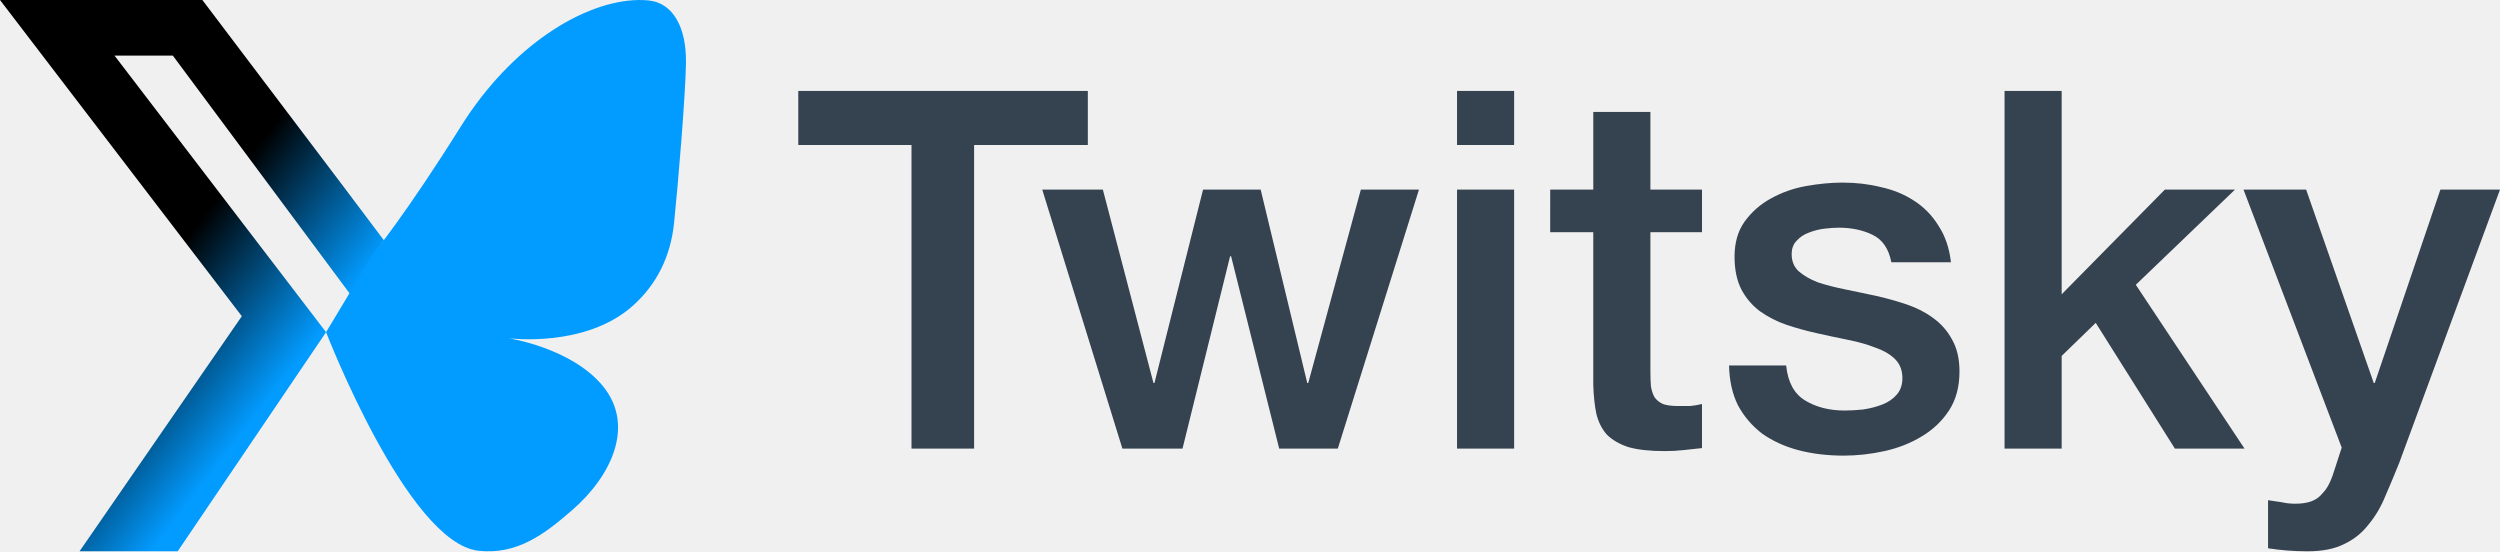
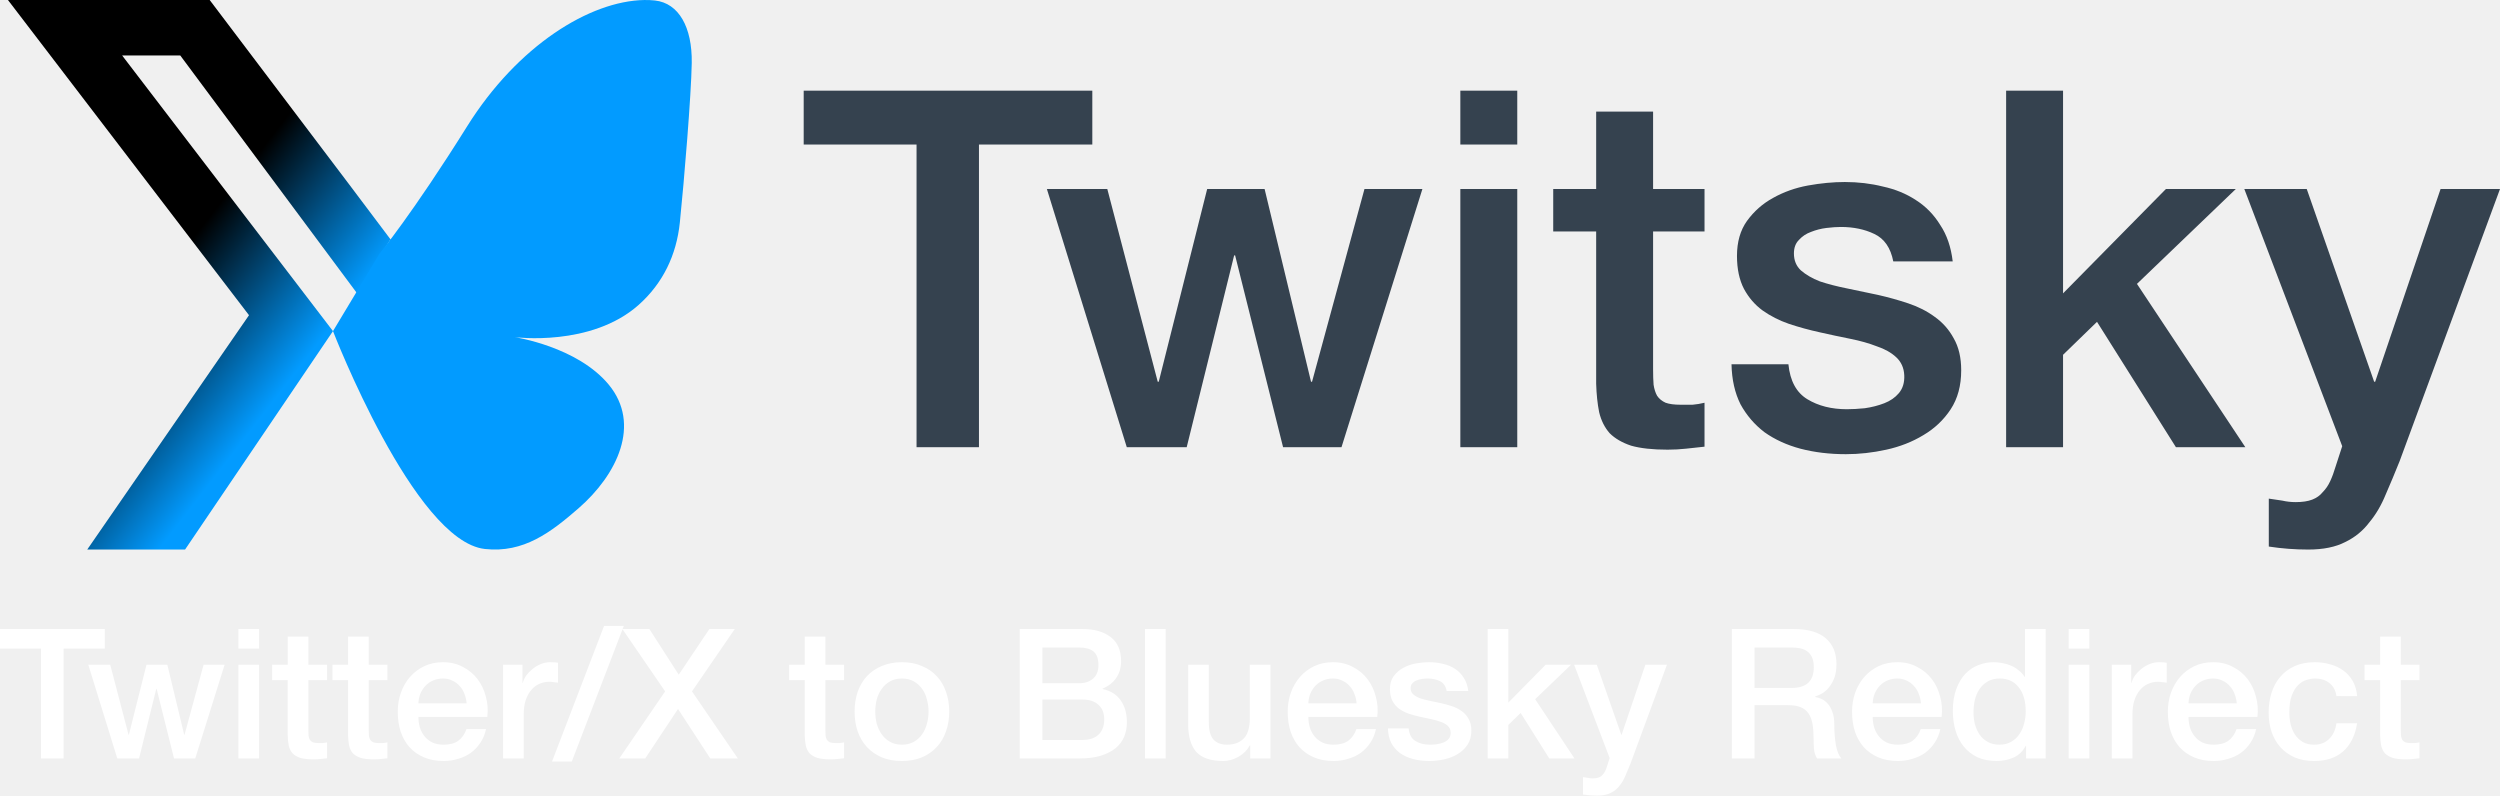
- <svg xmlns="http://www.w3.org/2000/svg" xmlns:xlink="http://www.w3.org/1999/xlink" width="386.818mm" height="85.3mm" viewBox="0 0 386.818 85.3" version="1.1" id="svg1">
+ <svg xmlns="http://www.w3.org/2000/svg" xmlns:xlink="http://www.w3.org/1999/xlink" width="388.052mm" height="123.497mm" viewBox="0 0 388.052 123.497" version="1.1" id="svg1">
  <defs id="defs1">
    <linearGradient xlink:href="#linearGradient1" id="linearGradient2" x1="-22.198" y1="83.174" x2="-7.193" y2="94.744" gradientUnits="userSpaceOnUse" />
    <linearGradient id="linearGradient1">
      <stop style="stop-color:#000000;stop-opacity:1;" offset="0" id="stop1" />
      <stop style="stop-color:#029bff;stop-opacity:1;" offset="1" id="stop2" />
    </linearGradient>
  </defs>
-   <g id="layer1" transform="translate(47.88958,-138.6417)">
-     <g id="g2" transform="matrix(1.337166,0,0,1.337166,15.87849,57.42476)" style="display:inline;fill:#029bff;fill-opacity:1">
+   <g id="layer1" transform="translate(79.90417,-183.8854)">
+     <g id="g2" transform="matrix(1.337166,0,0,1.337166,-14.90185,102.6685)" style="display:inline;fill:#029bff;fill-opacity:1">
      <path id="path2501" style="display:inline;fill:url(#linearGradient2);fill-opacity:1;stroke-width:3.431" d="M -47.689,60.738 -19.707,97.328 -38.485,124.53 h 11.356 L -9.96,99.174 -34.436,67.175 h 6.748 l 20.494,27.57 3.837,-6.106 1.31,1.524 -6.054,-8.046 -1.229,-1.625 -14.941,-19.753 z" />
      <path id="path1-2" style="display:inline;fill:#029bff;fill-opacity:1;stroke:none;stroke-width:0.066;stroke-linecap:butt;stroke-linejoin:miter;stroke-dasharray:none;stroke-opacity:1" d="M 26.179,60.74 C 19.883,60.849 11.498,65.995 5.613,75.403 -0.727,85.54 -4.543,90.162 -4.543,90.162 l -5.414,9.012 c 0,0 9.414,24.369 17.622,25.29 4.512,0.506 7.695,-1.957 10.859,-4.704 4.524,-3.926 7.311,-9.776 3.539,-14.358 -3.654,-4.438 -10.922,-5.525 -10.922,-5.525 0,0 8.863,1.165 14.381,-3.745 2.814,-2.504 4.392,-5.778 4.784,-9.565 0.503,-4.872 1.324,-14.841 1.381,-18.522 0.064,-4.161 -1.513,-6.942 -4.262,-7.248 -0.411,-0.046 -0.827,-0.065 -1.246,-0.057 z" />
    </g>
-     <path style="font-size:292.952px;line-height:1;font-family:'Helvetica Neue';-inkscape-font-specification:'Helvetica Neue';letter-spacing:0px;word-spacing:0px;display:inline;fill:#35424f;stroke-width:10.381;stroke-linejoin:round;paint-order:stroke markers fill" d="m 75.626,152.71 h 44.801 v 8.371 h -17.595 v 46.971 H 93.143 V 161.081 H 75.626 Z m 37.748,15.27 h 9.379 l 7.829,29.919 h 0.155 l 7.518,-29.919 h 8.914 l 7.208,29.919 h 0.155 l 8.139,-29.919 h 8.991 l -12.557,40.073 h -9.069 l -7.441,-29.764 h -0.155 l -7.363,29.764 h -9.301 z m 64.178,-15.27 h 8.836 v 8.371 h -8.836 z m 0,15.27 h 8.836 v 40.073 h -8.836 z m 14.417,0 h 6.666 V 155.965 h 8.836 v 12.014 h 7.984 v 6.588 h -7.984 v 21.393 q 0,1.395 0.077,2.403 0.155,1.008 0.543,1.705 0.465,0.698 1.318,1.085 0.853,0.31 2.325,0.31 0.93,0 1.86,0 0.93,-0.077 1.86,-0.31 v 6.821 q -1.473,0.155 -2.868,0.31 -1.395,0.155 -2.868,0.155 -3.488,0 -5.658,-0.62 -2.093,-0.698 -3.333,-1.938 -1.163,-1.318 -1.628,-3.255 -0.388,-1.938 -0.465,-4.418 v -23.641 h -6.666 z m 36.507,27.206 q 0.388,3.876 2.945,5.426 2.558,1.55 6.123,1.55 1.24,0 2.79,-0.155 1.628,-0.233 3.023,-0.775 1.395,-0.543 2.248,-1.55 0.93,-1.085 0.853,-2.79 -0.077,-1.705 -1.24,-2.79 -1.163,-1.085 -3.023,-1.705 -1.783,-0.698 -4.108,-1.163 -2.325,-0.465 -4.728,-1.008 -2.48,-0.543 -4.806,-1.318 -2.248,-0.775 -4.108,-2.093 -1.783,-1.318 -2.868,-3.333 -1.085,-2.093 -1.085,-5.116 0,-3.255 1.55,-5.426 1.628,-2.248 4.031,-3.565 2.48,-1.395 5.426,-1.938 3.023,-0.543 5.736,-0.543 3.1,0 5.891,0.698 2.868,0.62 5.116,2.093 2.325,1.473 3.798,3.876 1.55,2.325 1.938,5.658 h -9.224 q -0.62,-3.178 -2.945,-4.263 -2.248,-1.085 -5.193,-1.085 -0.93,0 -2.248,0.155 -1.24,0.155 -2.403,0.62 -1.085,0.388 -1.86,1.24 -0.775,0.775 -0.775,2.093 0,1.628 1.085,2.635 1.163,1.008 2.945,1.705 1.86,0.62 4.186,1.085 2.325,0.465 4.806,1.008 2.403,0.543 4.728,1.318 2.325,0.775 4.108,2.093 1.86,1.318 2.945,3.333 1.163,2.015 1.163,4.961 0,3.565 -1.628,6.046 -1.628,2.48 -4.263,4.031 -2.558,1.55 -5.736,2.248 -3.178,0.698 -6.278,0.698 -3.798,0 -7.053,-0.853 -3.178,-0.853 -5.581,-2.558 -2.325,-1.783 -3.72,-4.341 -1.318,-2.635 -1.395,-6.201 z m 33.794,-42.476 h 8.836 v 31.469 l 15.967,-16.2 H 297.925 l -15.347,14.727 16.82,25.346 h -10.774 l -12.247,-19.455 -5.271,5.116 v 14.339 h -8.836 z m 36.972,15.27 h 9.689 l 10.464,29.919 h 0.155 l 10.154,-29.919 h 9.224 l -15.58,42.243 q -1.085,2.713 -2.17,5.193 -1.008,2.48 -2.558,4.341 -1.473,1.938 -3.72,3.023 -2.248,1.163 -5.736,1.163 -3.1,0 -6.123,-0.465 v -7.441 q 1.085,0.155 2.093,0.31 1.008,0.233 2.093,0.233 1.55,0 2.558,-0.388 1.008,-0.388 1.628,-1.163 0.698,-0.698 1.163,-1.705 0.465,-1.008 0.853,-2.325 l 1.008,-3.1 z" id="text2" aria-label="Twitsky" />
+     <path style="font-size:292.952px;line-height:1;font-family:'Helvetica Neue';-inkscape-font-specification:'Helvetica Neue';letter-spacing:0px;word-spacing:0px;display:inline;fill:#35424f;stroke-width:10.381;stroke-linejoin:round;paint-order:stroke markers fill" d="m 44.845,197.954 h 44.801 v 8.371 h -17.595 v 46.971 H 62.363 V 206.325 H 44.845 Z m 37.748,15.27 h 9.379 l 7.829,29.919 h 0.155 l 7.518,-29.919 h 8.914 l 7.208,29.919 h 0.155 l 8.139,-29.919 h 8.991 l -12.557,40.073 h -9.069 l -7.441,-29.764 h -0.155 l -7.363,29.764 h -9.301 z m 64.178,-15.27 h 8.836 v 8.371 h -8.836 z m 0,15.27 h 8.836 v 40.073 h -8.836 z m 14.417,0 h 6.666 v -12.014 h 8.836 v 12.014 h 7.984 v 6.588 h -7.984 v 21.393 q 0,1.395 0.077,2.403 0.155,1.008 0.543,1.705 0.465,0.698 1.318,1.085 0.853,0.31 2.325,0.31 0.93,0 1.86,0 0.93,-0.077 1.86,-0.31 v 6.821 q -1.473,0.155 -2.868,0.31 -1.395,0.155 -2.868,0.155 -3.488,0 -5.658,-0.62 -2.093,-0.698 -3.333,-1.938 -1.163,-1.318 -1.628,-3.255 -0.388,-1.938 -0.465,-4.418 v -23.641 h -6.666 z m 36.507,27.206 q 0.388,3.876 2.945,5.426 2.558,1.55 6.123,1.55 1.24,0 2.79,-0.155 1.628,-0.233 3.023,-0.775 1.395,-0.543 2.248,-1.55 0.93,-1.085 0.853,-2.79 -0.077,-1.705 -1.24,-2.79 -1.163,-1.085 -3.023,-1.705 -1.783,-0.698 -4.108,-1.163 -2.325,-0.465 -4.728,-1.008 -2.48,-0.543 -4.806,-1.318 -2.248,-0.775 -4.108,-2.093 -1.783,-1.318 -2.868,-3.333 -1.085,-2.093 -1.085,-5.116 0,-3.255 1.55,-5.426 1.628,-2.248 4.031,-3.565 2.48,-1.395 5.426,-1.938 3.023,-0.543 5.736,-0.543 3.1,0 5.891,0.698 2.868,0.62 5.116,2.093 2.325,1.473 3.798,3.876 1.55,2.325 1.938,5.658 h -9.224 q -0.62,-3.178 -2.945,-4.263 -2.248,-1.085 -5.193,-1.085 -0.93,0 -2.248,0.155 -1.24,0.155 -2.403,0.62 -1.085,0.388 -1.86,1.24 -0.775,0.775 -0.775,2.093 0,1.628 1.085,2.635 1.163,1.008 2.945,1.705 1.86,0.62 4.186,1.085 2.325,0.465 4.806,1.008 2.403,0.543 4.728,1.318 2.325,0.775 4.108,2.093 1.86,1.318 2.945,3.333 1.163,2.015 1.163,4.961 0,3.565 -1.628,6.046 -1.628,2.48 -4.263,4.031 -2.558,1.55 -5.736,2.248 -3.178,0.698 -6.278,0.698 -3.798,0 -7.053,-0.853 -3.178,-0.853 -5.581,-2.558 -2.325,-1.783 -3.72,-4.341 -1.318,-2.635 -1.395,-6.201 z m 33.794,-42.476 h 8.836 v 31.469 l 15.967,-16.2 h 10.851 l -15.347,14.727 16.82,25.346 h -10.774 l -12.247,-19.455 -5.271,5.116 v 14.339 h -8.836 z m 36.972,15.27 h 9.689 l 10.464,29.919 h 0.155 l 10.154,-29.919 h 9.224 l -15.58,42.243 q -1.085,2.713 -2.17,5.193 -1.008,2.48 -2.558,4.341 -1.473,1.938 -3.72,3.023 -2.248,1.163 -5.736,1.163 -3.1,0 -6.123,-0.465 v -7.441 q 1.085,0.155 2.093,0.31 1.008,0.233 2.093,0.233 1.55,0 2.558,-0.388 1.008,-0.388 1.628,-1.163 0.698,-0.698 1.163,-1.705 0.465,-1.008 0.853,-2.325 l 1.008,-3.1 z" id="text2" aria-label="Twitsky" />
+     <path d="m -79.904,281.522 h 16.265 v 3.039 h -6.388 v 17.053 h -3.517 v -17.053 h -6.36 z m 13.704,5.544 h 3.405 l 2.842,10.862 h 0.056 l 2.73,-10.862 h 3.236 l 2.617,10.862 h 0.056 l 2.955,-10.862 h 3.264 l -4.559,14.548 h -3.292 l -2.701,-10.806 h -0.056 l -2.673,10.806 h -3.377 z m 23.3,-5.544 h 3.208 v 3.039 h -3.208 z m 0,5.544 h 3.208 v 14.548 h -3.208 z m 5.234,0 h 2.42 v -4.362 h 3.208 v 4.362 h 2.898 v 2.392 h -2.898 v 7.767 q 0,0.507 0.028,0.872 0.056,0.366 0.197,0.619 0.169,0.253 0.478,0.394 0.31,0.113 0.844,0.113 0.338,0 0.675,0 0.338,-0.028 0.675,-0.113 v 2.476 q -0.535,0.056 -1.041,0.113 -0.507,0.056 -1.041,0.056 -1.266,0 -2.054,-0.225 -0.76,-0.253 -1.21,-0.703 -0.422,-0.478 -0.591,-1.182 -0.141,-0.704 -0.169,-1.604 v -8.583 h -2.42 z m 9.371,0 h 2.42 v -4.362 h 3.208 v 4.362 h 2.898 v 2.392 h -2.898 v 7.767 q 0,0.507 0.028,0.872 0.056,0.366 0.197,0.619 0.169,0.253 0.478,0.394 0.31,0.113 0.844,0.113 0.338,0 0.675,0 0.338,-0.028 0.675,-0.113 v 2.476 q -0.535,0.056 -1.041,0.113 -0.507,0.056 -1.041,0.056 -1.266,0 -2.054,-0.225 -0.76,-0.253 -1.21,-0.703 -0.422,-0.478 -0.591,-1.182 -0.141,-0.704 -0.169,-1.604 v -8.583 h -2.42 z m 20.823,5.994 q -0.056,-0.76 -0.338,-1.463 -0.253,-0.704 -0.732,-1.21 -0.45,-0.535 -1.126,-0.844 -0.647,-0.338 -1.463,-0.338 -0.844,0 -1.548,0.31 -0.675,0.281 -1.182,0.816 -0.478,0.507 -0.788,1.21 -0.281,0.703 -0.31,1.52 z m -7.485,2.11 q 0,0.844 0.225,1.632 0.253,0.788 0.732,1.379 0.478,0.591 1.21,0.957 0.732,0.338 1.745,0.338 1.407,0 2.251,-0.591 0.872,-0.619 1.294,-1.829 h 3.039 q -0.253,1.182 -0.872,2.11 -0.619,0.929 -1.491,1.576 -0.872,0.619 -1.97,0.929 -1.069,0.338 -2.251,0.338 -1.717,0 -3.039,-0.563 -1.323,-0.563 -2.251,-1.576 -0.9,-1.013 -1.379,-2.42 -0.45,-1.407 -0.45,-3.095 0,-1.548 0.478,-2.927 0.507,-1.407 1.407,-2.448 0.929,-1.069 2.223,-1.688 1.294,-0.619 2.927,-0.619 1.717,0 3.067,0.732 1.379,0.704 2.279,1.885 0.9,1.182 1.294,2.73 0.422,1.52 0.225,3.152 z m 13.141,-8.104 h 3.011 v 2.814 h 0.056 q 0.141,-0.591 0.535,-1.154 0.422,-0.563 0.985,-1.013 0.591,-0.478 1.294,-0.76 0.703,-0.281 1.435,-0.281 0.563,0 0.76,0.028 0.225,0.028 0.45,0.056 v 3.095 q -0.338,-0.056 -0.703,-0.084 -0.338,-0.056 -0.675,-0.056 -0.816,0 -1.548,0.338 -0.703,0.31 -1.238,0.957 -0.535,0.619 -0.844,1.548 -0.31,0.929 -0.31,2.139 v 6.922 h -3.208 z m 15.674,-6.022 h 3.067 L 8.849,302.092 H 5.781 Z m 2.842,0.478 H 20.892 l 4.559,7.091 4.756,-7.091 h 3.94 l -6.641,9.68 7.119,10.412 h -4.277 l -5.009,-7.682 -5.093,7.682 H 16.221 l 7.119,-10.412 z m 25.889,5.544 h 2.42 v -4.362 h 3.208 v 4.362 h 2.898 v 2.392 h -2.898 v 7.767 q 0,0.507 0.028,0.872 0.056,0.366 0.197,0.619 0.169,0.253 0.478,0.394 0.31,0.113 0.844,0.113 0.338,0 0.675,0 0.338,-0.028 0.675,-0.113 v 2.476 q -0.535,0.056 -1.041,0.113 -0.507,0.056 -1.041,0.056 -1.266,0 -2.054,-0.225 -0.76,-0.253 -1.21,-0.703 -0.422,-0.478 -0.591,-1.182 -0.141,-0.704 -0.169,-1.604 v -8.583 h -2.42 z m 17.503,14.942 q -1.745,0 -3.124,-0.563 -1.351,-0.591 -2.307,-1.604 -0.929,-1.013 -1.435,-2.42 -0.478,-1.407 -0.478,-3.095 0,-1.66 0.478,-3.067 0.507,-1.407 1.435,-2.42 0.957,-1.013 2.307,-1.576 1.379,-0.591 3.124,-0.591 1.745,0 3.095,0.591 1.379,0.563 2.307,1.576 0.957,1.013 1.435,2.42 0.507,1.407 0.507,3.067 0,1.688 -0.507,3.095 -0.478,1.407 -1.435,2.42 -0.929,1.013 -2.307,1.604 -1.351,0.563 -3.095,0.563 z m 0,-2.533 q 1.069,0 1.857,-0.45 0.788,-0.45 1.294,-1.182 0.507,-0.732 0.732,-1.632 0.253,-0.929 0.253,-1.885 0,-0.929 -0.253,-1.857 -0.225,-0.929 -0.732,-1.632 -0.507,-0.732 -1.294,-1.182 -0.788,-0.45 -1.857,-0.45 -1.069,0 -1.857,0.45 -0.788,0.45 -1.294,1.182 -0.507,0.704 -0.76,1.632 -0.225,0.929 -0.225,1.857 0,0.957 0.225,1.885 0.253,0.9 0.76,1.632 0.507,0.732 1.294,1.182 0.788,0.45 1.857,0.45 z m 21.808,-9.539 h 5.741 q 1.266,0 2.11,-0.703 0.844,-0.732 0.844,-2.082 0,-1.52 -0.76,-2.139 -0.76,-0.619 -2.195,-0.619 h -5.741 z m -3.517,-8.414 h 9.764 q 2.701,0 4.334,1.238 1.632,1.238 1.632,3.743 0,1.52 -0.76,2.617 -0.732,1.069 -2.11,1.66 v 0.056 q 1.857,0.394 2.814,1.773 0.957,1.351 0.957,3.405 0,1.182 -0.422,2.223 -0.422,1.013 -1.323,1.773 -0.9,0.732 -2.307,1.182 -1.407,0.422 -3.349,0.422 h -9.23 z m 3.517,17.222 h 6.219 q 1.604,0 2.476,-0.816 0.9,-0.844 0.9,-2.364 0,-1.491 -0.9,-2.279 -0.872,-0.816 -2.476,-0.816 h -6.219 z m 15.927,-17.222 h 3.208 v 20.092 h -3.208 z m 19.473,20.092 h -3.152 v -2.026 h -0.056 q -0.591,1.097 -1.773,1.773 -1.154,0.647 -2.364,0.647 -2.87,0 -4.165,-1.407 -1.266,-1.435 -1.266,-4.305 v -9.23 h 3.208 v 8.92 q 0,1.913 0.732,2.701 0.732,0.788 2.054,0.788 1.013,0 1.688,-0.31 0.675,-0.31 1.097,-0.816 0.422,-0.535 0.591,-1.266 0.197,-0.732 0.197,-1.576 v -8.442 h 3.208 z m 13.366,-8.554 q -0.056,-0.76 -0.338,-1.463 -0.253,-0.704 -0.732,-1.21 -0.45,-0.535 -1.126,-0.844 -0.647,-0.338 -1.463,-0.338 -0.844,0 -1.548,0.31 -0.675,0.281 -1.182,0.816 -0.478,0.507 -0.788,1.21 -0.281,0.703 -0.31,1.52 z m -7.485,2.11 q 0,0.844 0.225,1.632 0.253,0.788 0.732,1.379 0.478,0.591 1.21,0.957 0.732,0.338 1.745,0.338 1.407,0 2.251,-0.591 0.872,-0.619 1.294,-1.829 h 3.039 q -0.253,1.182 -0.872,2.11 -0.619,0.929 -1.491,1.576 -0.872,0.619 -1.97,0.929 -1.069,0.338 -2.251,0.338 -1.717,0 -3.039,-0.563 -1.323,-0.563 -2.251,-1.576 -0.9,-1.013 -1.379,-2.42 -0.45,-1.407 -0.45,-3.095 0,-1.548 0.478,-2.927 0.507,-1.407 1.407,-2.448 0.929,-1.069 2.223,-1.688 1.294,-0.619 2.927,-0.619 1.717,0 3.067,0.732 1.379,0.704 2.279,1.885 0.9,1.182 1.294,2.73 0.422,1.52 0.225,3.152 z m 15.561,1.773 q 0.141,1.407 1.069,1.97 0.929,0.563 2.223,0.563 0.45,0 1.013,-0.056 0.591,-0.084 1.097,-0.281 0.507,-0.197 0.816,-0.563 0.338,-0.394 0.31,-1.013 -0.028,-0.619 -0.45,-1.013 -0.422,-0.394 -1.097,-0.619 -0.647,-0.253 -1.491,-0.422 -0.844,-0.169 -1.717,-0.366 -0.9,-0.197 -1.745,-0.478 -0.816,-0.281 -1.491,-0.76 -0.647,-0.478 -1.041,-1.21 -0.394,-0.76 -0.394,-1.857 0,-1.182 0.563,-1.97 0.591,-0.816 1.463,-1.294 0.9,-0.507 1.97,-0.703 1.097,-0.197 2.082,-0.197 1.126,0 2.139,0.253 1.041,0.225 1.857,0.76 0.844,0.535 1.379,1.407 0.563,0.844 0.703,2.054 h -3.349 q -0.225,-1.154 -1.069,-1.548 -0.816,-0.394 -1.885,-0.394 -0.338,0 -0.816,0.056 -0.45,0.056 -0.872,0.225 -0.394,0.141 -0.675,0.45 -0.281,0.281 -0.281,0.76 0,0.591 0.394,0.957 0.422,0.366 1.069,0.619 0.675,0.225 1.52,0.394 0.844,0.169 1.745,0.366 0.872,0.197 1.717,0.478 0.844,0.281 1.491,0.76 0.675,0.478 1.069,1.21 0.422,0.732 0.422,1.801 0,1.294 -0.591,2.195 -0.591,0.9 -1.548,1.463 -0.929,0.563 -2.082,0.816 -1.154,0.253 -2.279,0.253 -1.379,0 -2.561,-0.31 -1.154,-0.31 -2.026,-0.929 -0.844,-0.647 -1.351,-1.576 -0.478,-0.957 -0.507,-2.251 z m 12.269,-15.421 h 3.208 v 11.425 l 5.797,-5.881 h 3.94 l -5.572,5.347 6.106,9.202 h -3.911 l -4.446,-7.063 -1.914,1.857 v 5.206 h -3.208 z m 13.423,5.544 h 3.517 l 3.799,10.862 h 0.056 l 3.686,-10.862 h 3.349 l -5.656,15.336 q -0.394,0.985 -0.788,1.885 -0.366,0.9 -0.929,1.576 -0.535,0.704 -1.351,1.097 -0.816,0.422 -2.082,0.422 -1.126,0 -2.223,-0.169 v -2.701 q 0.394,0.056 0.76,0.113 0.366,0.084 0.76,0.084 0.563,0 0.929,-0.141 0.366,-0.141 0.591,-0.422 0.253,-0.253 0.422,-0.619 0.169,-0.366 0.31,-0.844 l 0.366,-1.126 z m 24.482,-5.544 h 9.596 q 3.321,0 4.981,1.435 1.66,1.435 1.66,3.996 0,1.435 -0.422,2.392 -0.422,0.929 -0.985,1.52 -0.563,0.563 -1.126,0.816 -0.535,0.253 -0.788,0.338 v 0.056 q 0.45,0.056 0.957,0.281 0.535,0.225 0.985,0.732 0.45,0.478 0.732,1.266 0.31,0.788 0.31,1.97 0,1.773 0.253,3.236 0.281,1.435 0.844,2.054 h -3.771 q -0.394,-0.647 -0.478,-1.435 -0.056,-0.788 -0.056,-1.52 0,-1.379 -0.169,-2.364 -0.169,-1.013 -0.619,-1.66 -0.45,-0.675 -1.238,-0.985 -0.76,-0.31 -1.97,-0.31 h -5.178 v 8.273 h -3.517 z m 3.517,9.145 h 5.769 q 1.688,0 2.561,-0.788 0.872,-0.816 0.872,-2.42 0,-0.957 -0.281,-1.548 -0.281,-0.619 -0.788,-0.957 -0.478,-0.338 -1.126,-0.45 -0.619,-0.113 -1.294,-0.113 h -5.712 z m 25.832,2.392 q -0.056,-0.76 -0.338,-1.463 -0.253,-0.704 -0.732,-1.21 -0.45,-0.535 -1.126,-0.844 -0.647,-0.338 -1.463,-0.338 -0.844,0 -1.548,0.31 -0.675,0.281 -1.182,0.816 -0.478,0.507 -0.788,1.21 -0.281,0.703 -0.31,1.52 z m -7.485,2.11 q 0,0.844 0.225,1.632 0.253,0.788 0.732,1.379 0.478,0.591 1.21,0.957 0.732,0.338 1.745,0.338 1.407,0 2.251,-0.591 0.872,-0.619 1.294,-1.829 h 3.039 q -0.253,1.182 -0.872,2.11 -0.619,0.929 -1.491,1.576 -0.872,0.619 -1.97,0.929 -1.069,0.338 -2.251,0.338 -1.717,0 -3.039,-0.563 -1.323,-0.563 -2.251,-1.576 -0.9,-1.013 -1.379,-2.42 -0.45,-1.407 -0.45,-3.095 0,-1.548 0.478,-2.927 0.507,-1.407 1.407,-2.448 0.929,-1.069 2.223,-1.688 1.294,-0.619 2.927,-0.619 1.717,0 3.067,0.732 1.379,0.704 2.279,1.885 0.9,1.182 1.294,2.73 0.422,1.52 0.225,3.152 z m 26.845,6.444 h -3.039 v -1.97 h -0.056 q -0.647,1.266 -1.885,1.829 -1.238,0.535 -2.617,0.535 -1.717,0 -3.011,-0.591 -1.266,-0.619 -2.111,-1.66 -0.844,-1.041 -1.266,-2.448 -0.422,-1.435 -0.422,-3.067 0,-1.97 0.535,-3.405 0.535,-1.435 1.407,-2.364 0.9,-0.929 2.026,-1.351 1.154,-0.45 2.336,-0.45 0.675,0 1.379,0.141 0.703,0.113 1.351,0.394 0.647,0.281 1.182,0.732 0.563,0.422 0.929,1.013 h 0.056 v -7.429 h 3.208 z m -11.2,-7.119 q 0,0.929 0.225,1.829 0.253,0.9 0.732,1.604 0.507,0.704 1.266,1.126 0.76,0.422 1.801,0.422 1.069,0 1.829,-0.45 0.788,-0.45 1.266,-1.182 0.507,-0.732 0.732,-1.632 0.253,-0.929 0.253,-1.885 0,-2.42 -1.097,-3.771 -1.069,-1.351 -2.927,-1.351 -1.126,0 -1.913,0.478 -0.76,0.45 -1.266,1.21 -0.478,0.732 -0.704,1.688 -0.197,0.929 -0.197,1.913 z m 14.773,-12.972 h 3.208 v 3.039 h -3.208 z m 0,5.544 h 3.208 v 14.548 h -3.208 z m 6.697,0 h 3.011 v 2.814 h 0.056 q 0.141,-0.591 0.535,-1.154 0.422,-0.563 0.985,-1.013 0.591,-0.478 1.294,-0.76 0.704,-0.281 1.435,-0.281 0.563,0 0.76,0.028 0.225,0.028 0.45,0.056 v 3.095 q -0.338,-0.056 -0.704,-0.084 -0.338,-0.056 -0.675,-0.056 -0.816,0 -1.548,0.338 -0.703,0.31 -1.238,0.957 -0.535,0.619 -0.844,1.548 -0.31,0.929 -0.31,2.139 v 6.922 h -3.208 z m 19.388,5.994 q -0.056,-0.76 -0.338,-1.463 -0.253,-0.704 -0.732,-1.21 -0.45,-0.535 -1.126,-0.844 -0.647,-0.338 -1.463,-0.338 -0.844,0 -1.548,0.31 -0.675,0.281 -1.182,0.816 -0.478,0.507 -0.788,1.21 -0.281,0.703 -0.31,1.52 z m -7.485,2.11 q 0,0.844 0.225,1.632 0.253,0.788 0.732,1.379 0.478,0.591 1.21,0.957 0.732,0.338 1.745,0.338 1.407,0 2.251,-0.591 0.872,-0.619 1.294,-1.829 h 3.039 q -0.253,1.182 -0.872,2.11 -0.619,0.929 -1.491,1.576 -0.872,0.619 -1.97,0.929 -1.069,0.338 -2.251,0.338 -1.717,0 -3.039,-0.563 -1.323,-0.563 -2.251,-1.576 -0.9,-1.013 -1.379,-2.42 -0.45,-1.407 -0.45,-3.095 0,-1.548 0.478,-2.927 0.507,-1.407 1.407,-2.448 0.929,-1.069 2.223,-1.688 1.294,-0.619 2.927,-0.619 1.717,0 3.067,0.732 1.379,0.704 2.279,1.885 0.9,1.182 1.294,2.73 0.422,1.52 0.225,3.152 z m 22.962,-3.236 q -0.197,-1.351 -1.097,-2.026 -0.872,-0.703 -2.223,-0.703 -0.619,0 -1.323,0.225 -0.704,0.197 -1.294,0.788 -0.591,0.563 -0.985,1.604 -0.394,1.013 -0.394,2.673 0,0.9 0.197,1.801 0.225,0.9 0.675,1.604 0.478,0.704 1.21,1.154 0.732,0.422 1.773,0.422 1.407,0 2.307,-0.872 0.929,-0.872 1.154,-2.448 h 3.208 q -0.45,2.842 -2.167,4.362 -1.688,1.491 -4.502,1.491 -1.717,0 -3.039,-0.563 -1.294,-0.591 -2.195,-1.576 -0.9,-1.013 -1.379,-2.392 -0.45,-1.379 -0.45,-2.983 0,-1.632 0.45,-3.067 0.45,-1.435 1.351,-2.476 0.9,-1.069 2.223,-1.66 1.351,-0.619 3.152,-0.619 1.266,0 2.392,0.338 1.154,0.31 2.026,0.957 0.9,0.647 1.463,1.632 0.563,0.985 0.675,2.336 z m 4.362,-4.868 h 2.42 v -4.362 h 3.208 v 4.362 h 2.898 v 2.392 h -2.898 v 7.767 q 0,0.507 0.028,0.872 0.056,0.366 0.197,0.619 0.169,0.253 0.478,0.394 0.31,0.113 0.844,0.113 0.338,0 0.675,0 0.338,-0.028 0.675,-0.113 v 2.476 q -0.535,0.056 -1.041,0.113 -0.507,0.056 -1.041,0.056 -1.266,0 -2.054,-0.225 -0.76,-0.253 -1.21,-0.703 -0.422,-0.478 -0.591,-1.182 -0.141,-0.704 -0.169,-1.604 v -8.583 h -2.42 z" id="text1" style="font-size:106.355px;line-height:1;font-family:'Helvetica Neue';-inkscape-font-specification:'Helvetica Neue';letter-spacing:0px;word-spacing:0px;display:inline;stroke-width:3.769;stroke-linejoin:round;paint-order:stroke markers fill;fill:#ffffff" aria-label="Twitter/X to Bluesky Redirect" />
  </g>
</svg>
